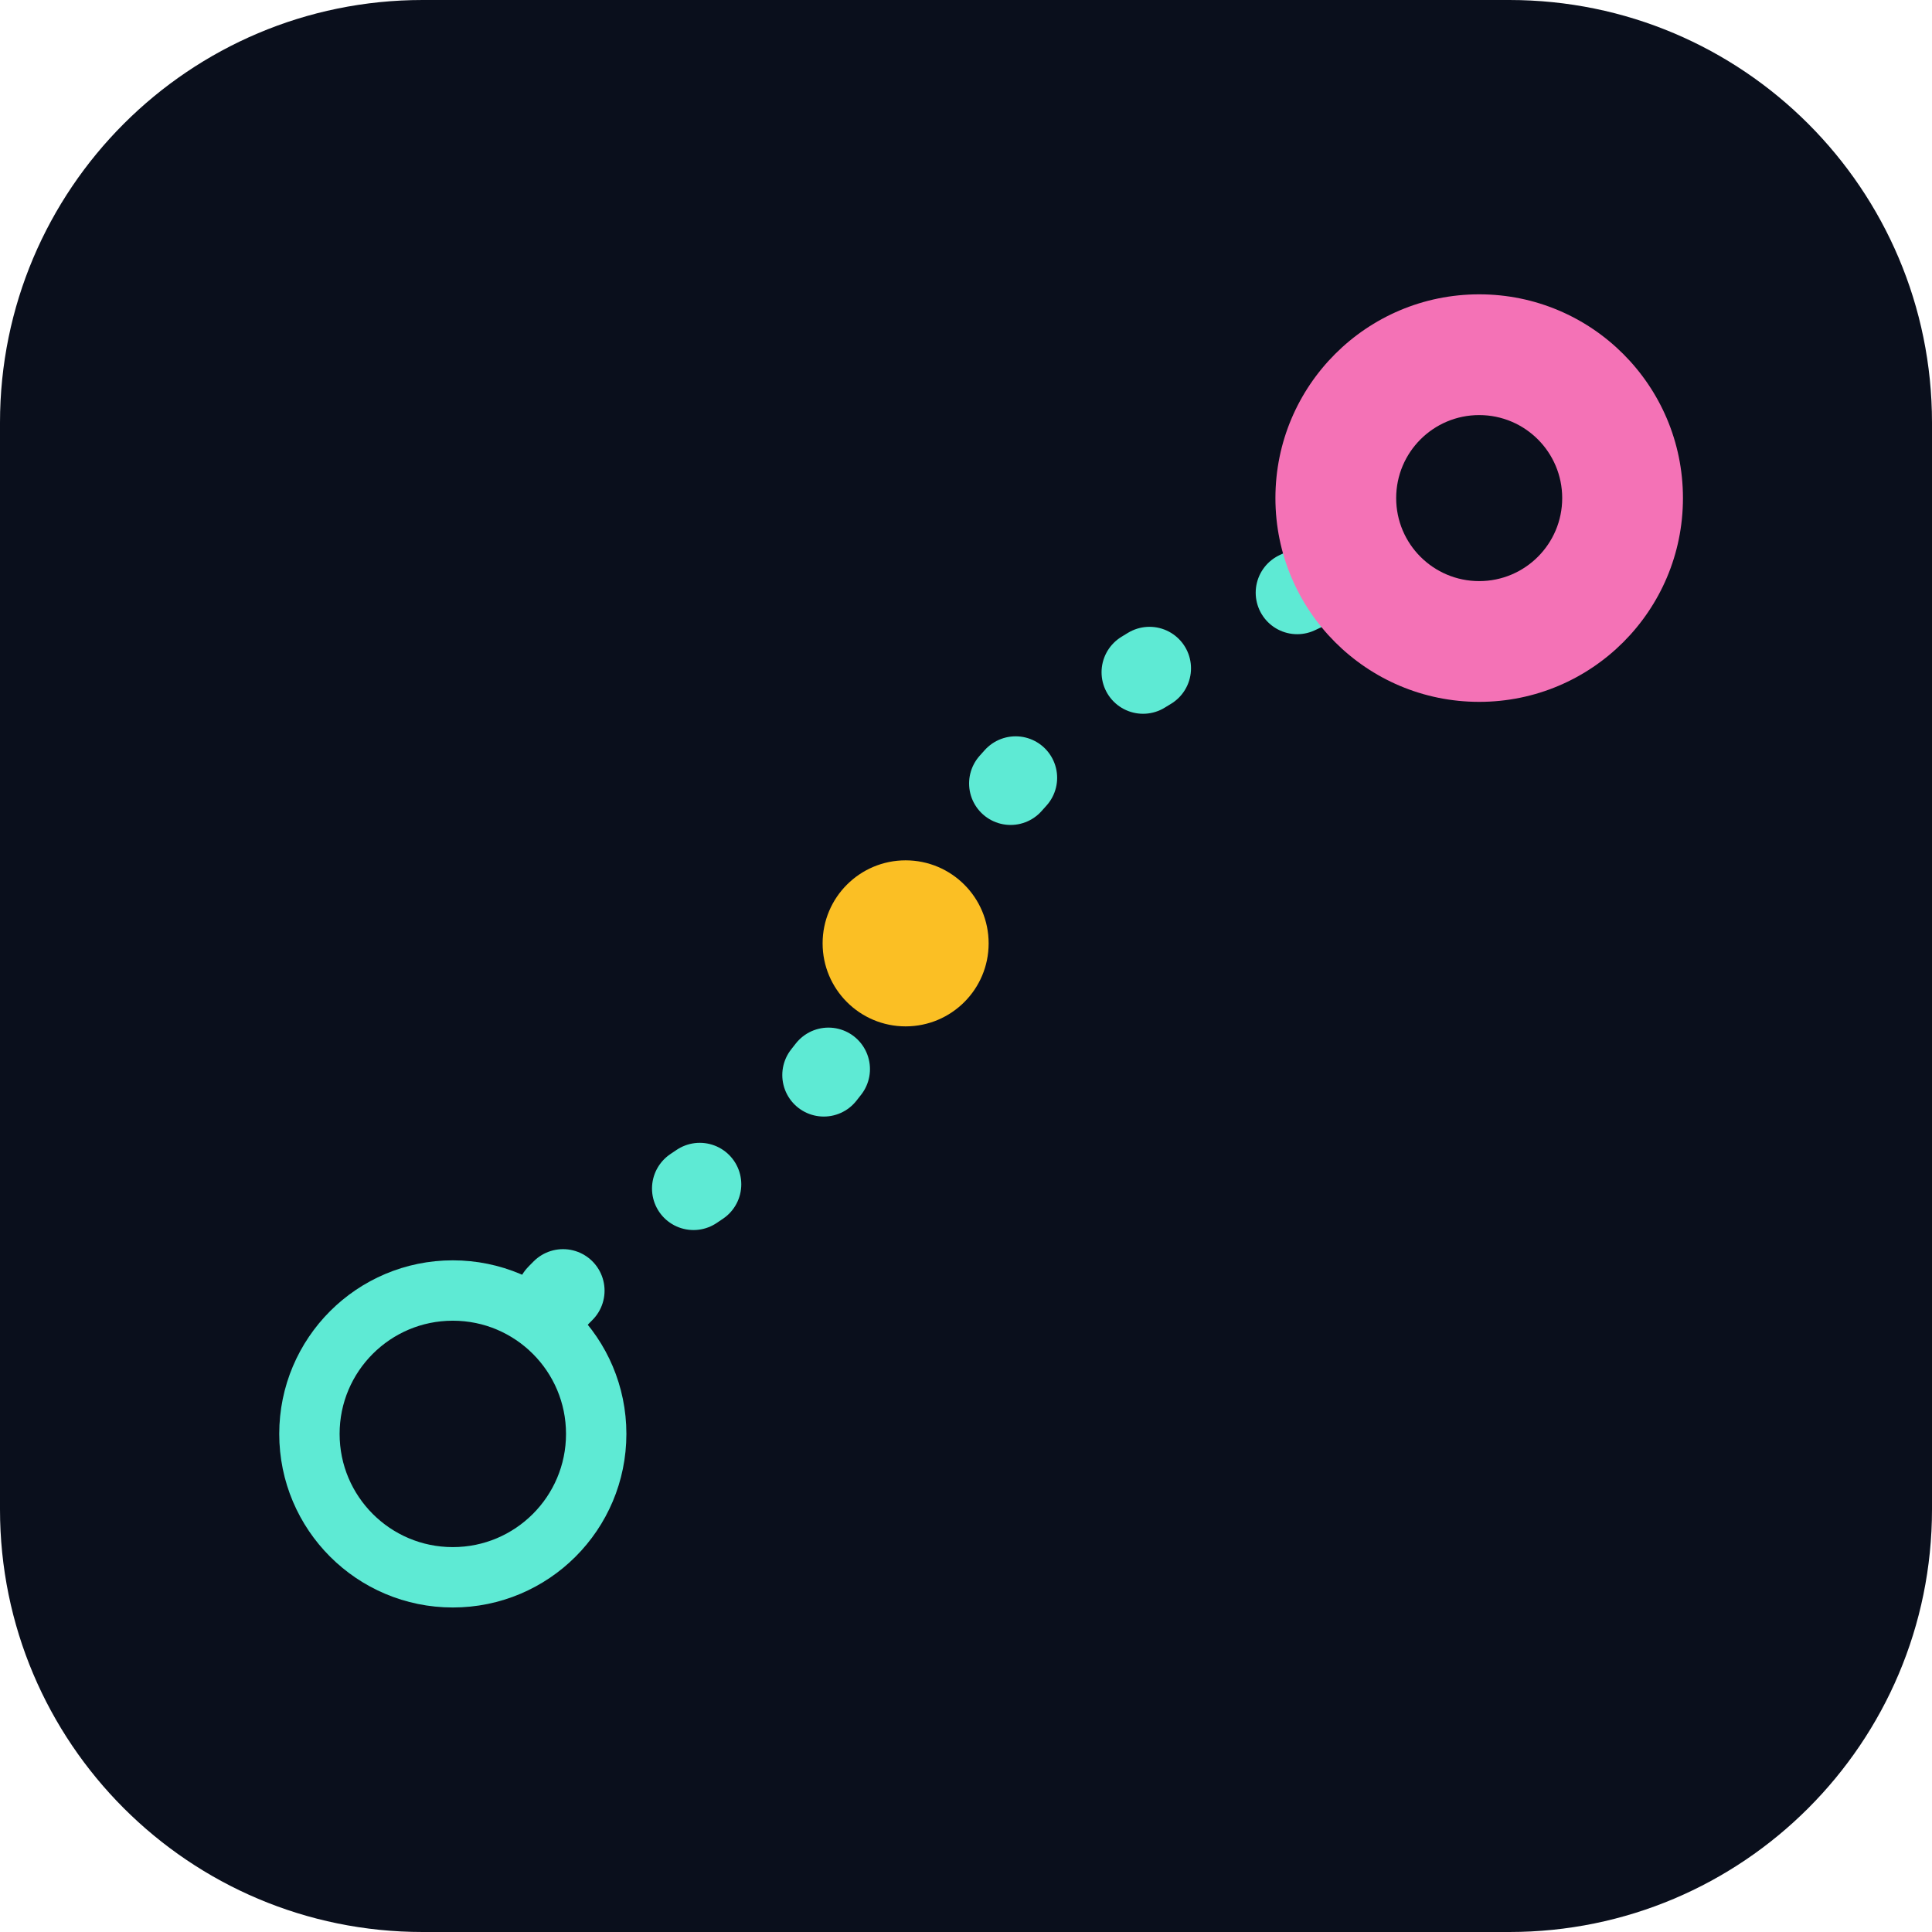
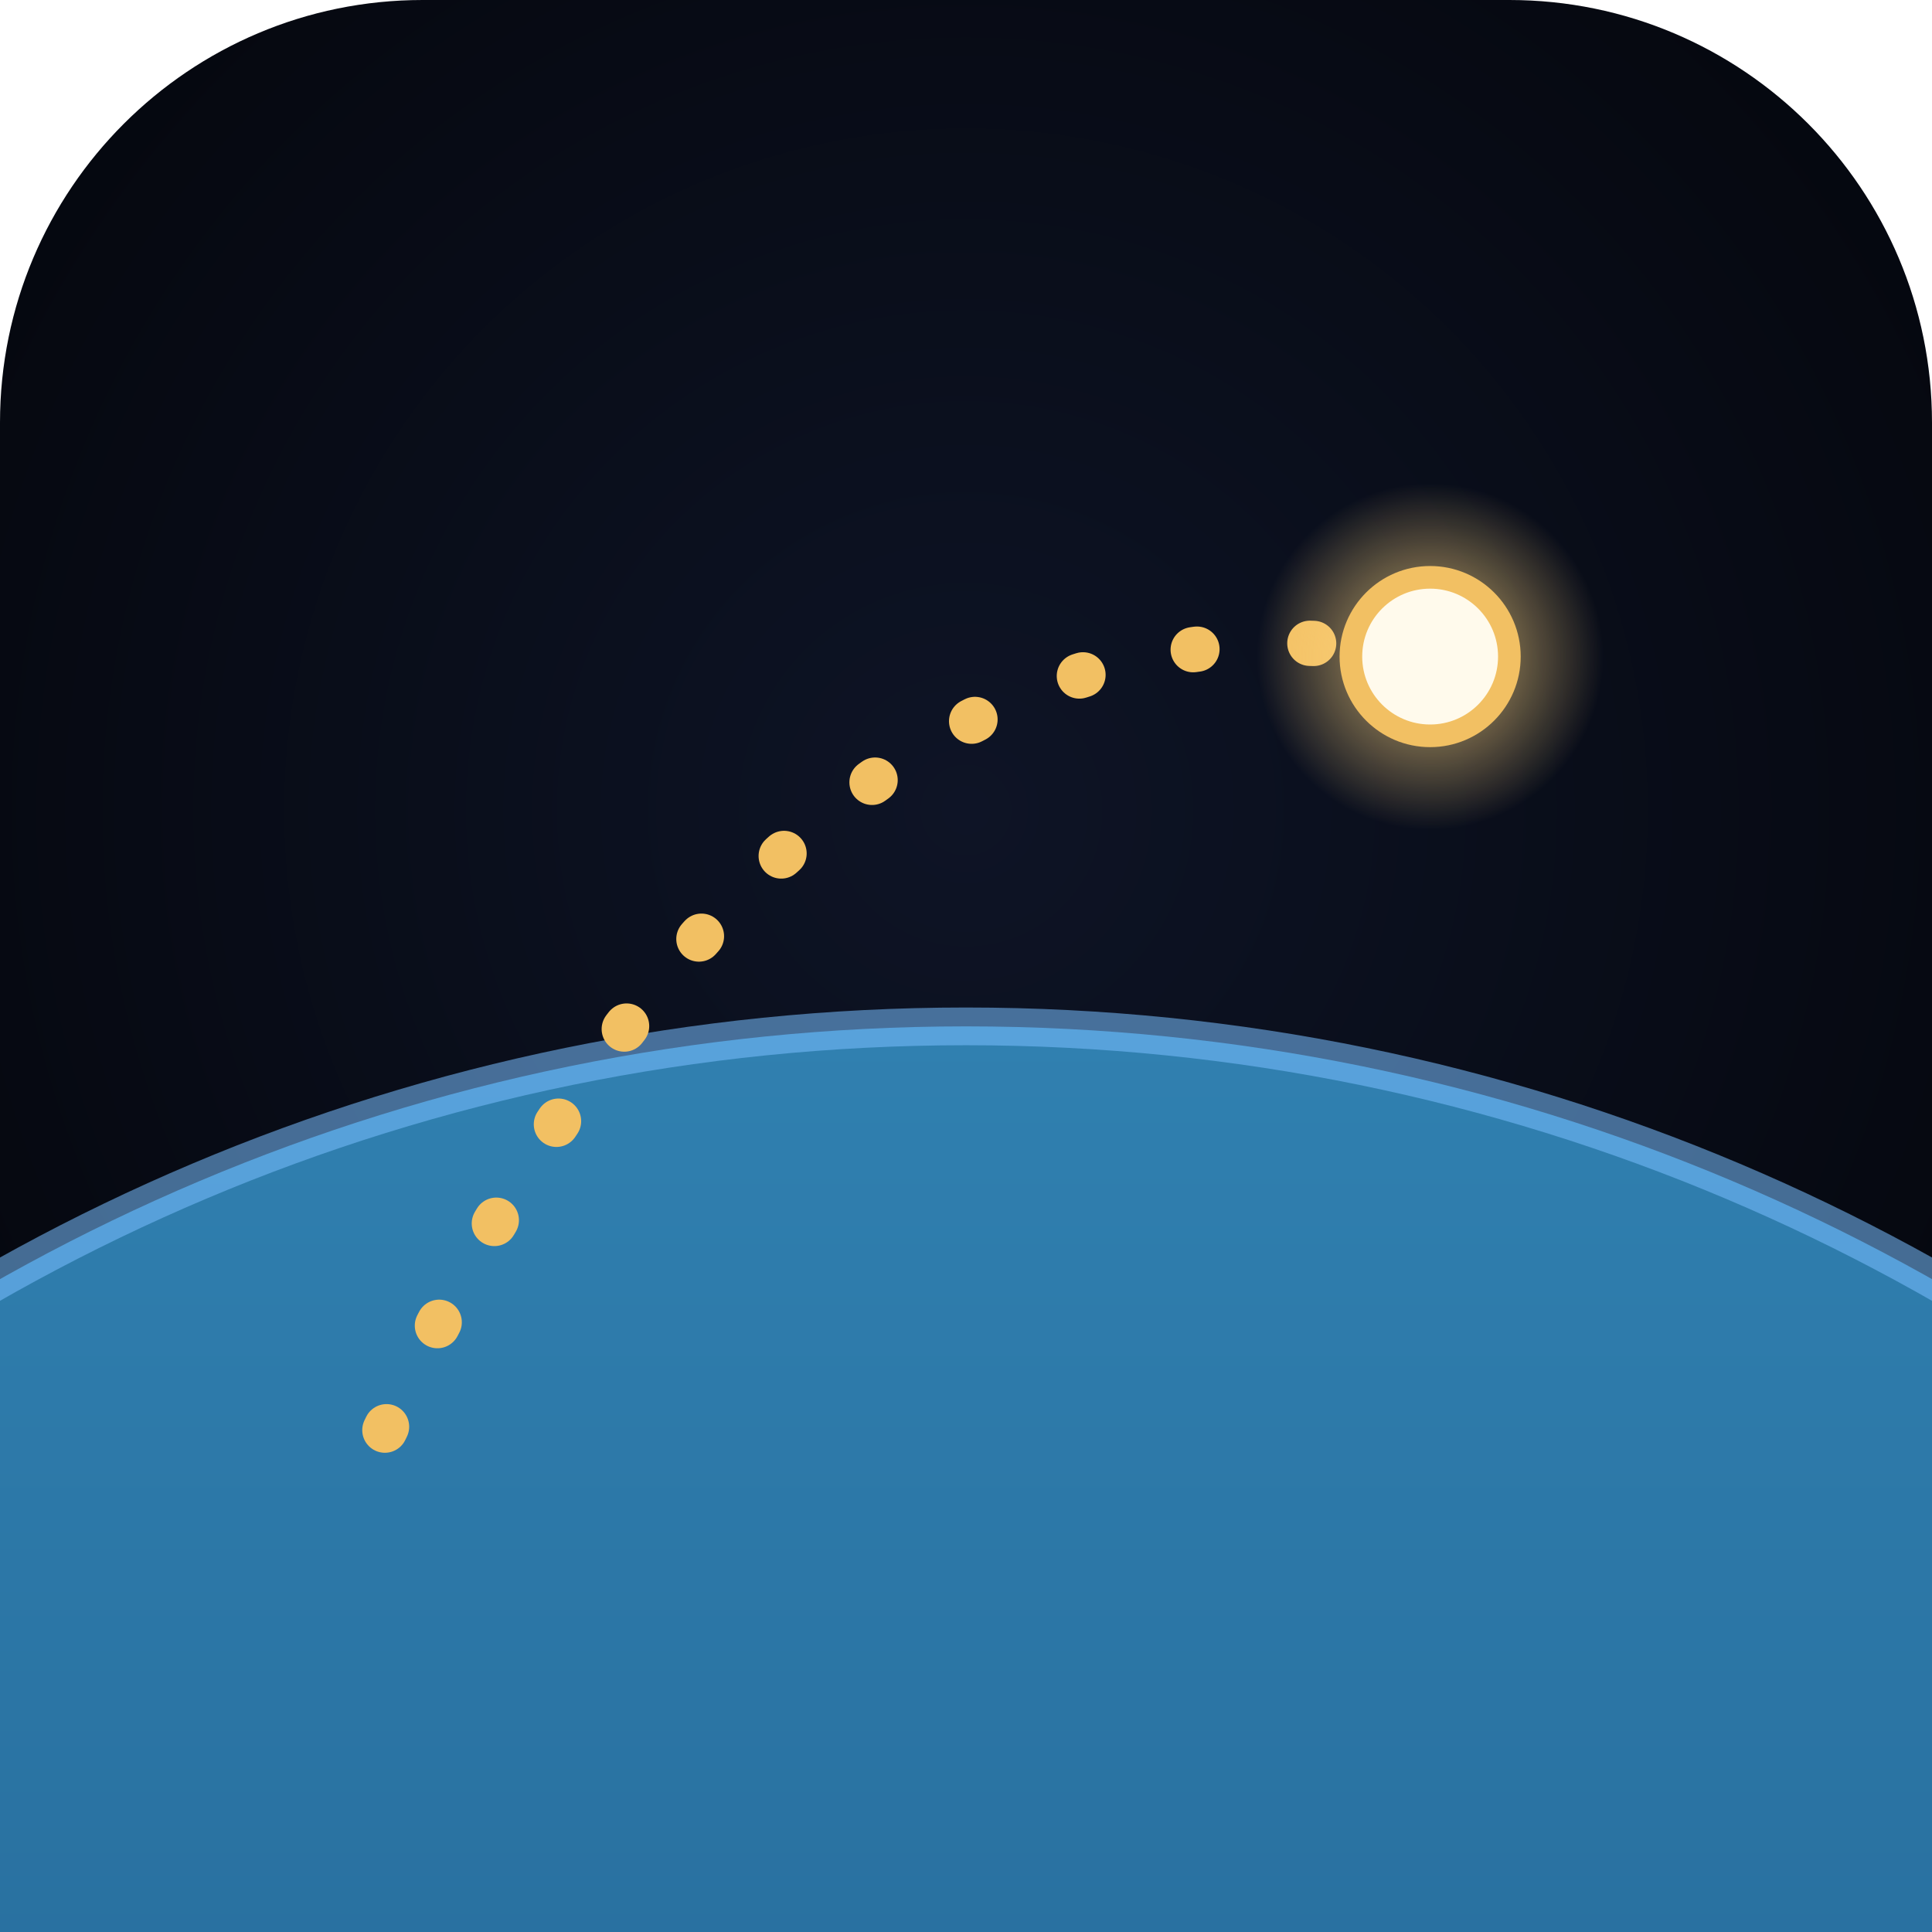
<svg xmlns="http://www.w3.org/2000/svg" viewBox="0 0 512 512">
-   <rect width="512" height="512" rx="112" fill="#0a0f1c" />
-   <path d="M120 380 C170 300 200 330 240 250 S330 170 392 132" fill="none" stroke="#5eead4" stroke-width="22" stroke-linecap="round" stroke-dasharray="2 44" />
-   <circle cx="120" cy="380" r="38" fill="#0a0f1c" stroke="#5eead4" stroke-width="16" />
-   <circle cx="392" cy="132" r="54" fill="#f472b6" />
-   <circle cx="392" cy="132" r="22" fill="#0a0f1c" />
-   <circle cx="240" cy="250" r="22" fill="#fbbf24" />
+   <defs>
+     <radialGradient id="b" cx="50%" cy="42%" r="70%">
+       <stop offset="0" stop-color="#0e1426" />
+       <stop offset="1" stop-color="#03050a" />
+     </radialGradient>
+     <linearGradient id="e" x1="0" y1="0" x2="0" y2="1">
+       <stop offset="0" stop-color="#3080b0" />
+       <stop offset="1" stop-color="#12406e" />
+     </linearGradient>
+     <radialGradient id="h">
+       <stop offset="0" stop-color="#ffd682" stop-opacity=".8" />
+       <stop offset="1" stop-color="#ffd682" stop-opacity="0" />
+     </radialGradient>
+   </defs>
+   <rect width="512" height="512" rx="112" fill="url(#b)" />
+   <circle cx="256" cy="794" r="522" fill="url(#e)" stroke="#78beff" stroke-opacity=".55" stroke-width="10" />
+   <path d="M102 379Q215 143 379 174" fill="none" stroke="#f2c063" stroke-width="12" stroke-linecap="round" stroke-dasharray="1 30" />
+   <circle cx="379" cy="174" r="46" fill="url(#h)" />
+   <circle cx="379" cy="174" r="21" fill="#fffaec" stroke="#f2c063" stroke-width="6" />
</svg>
